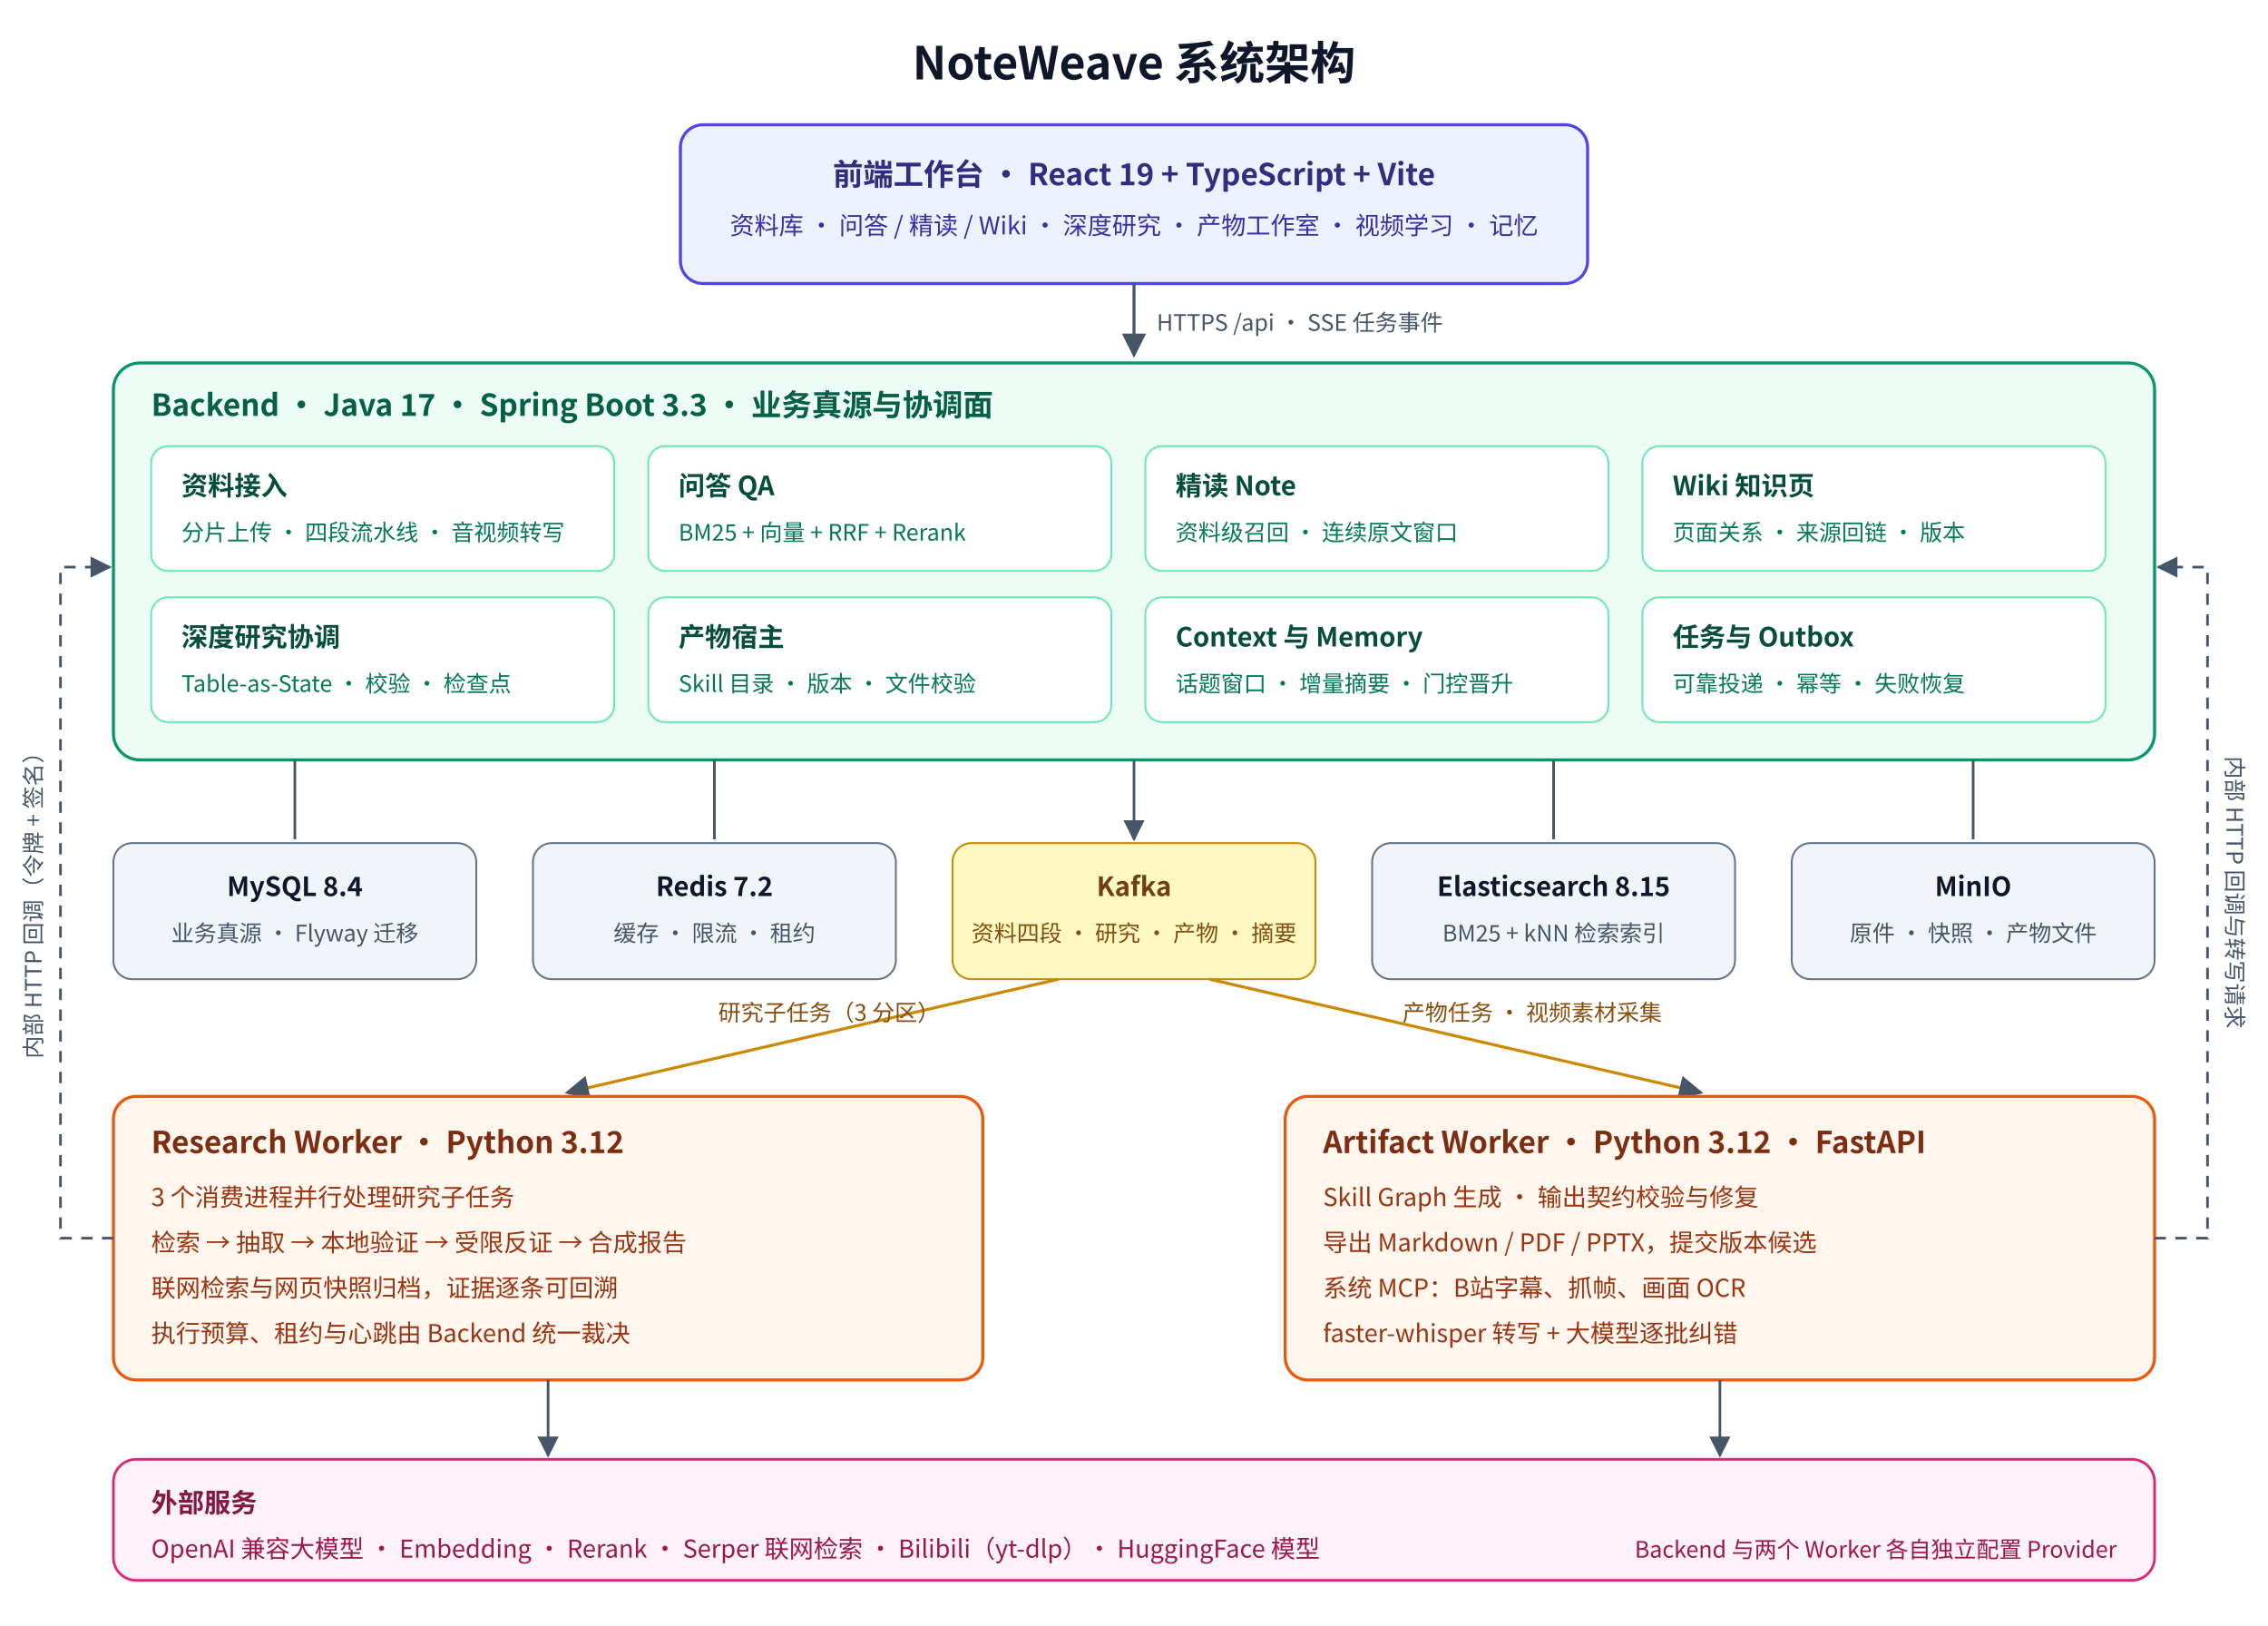
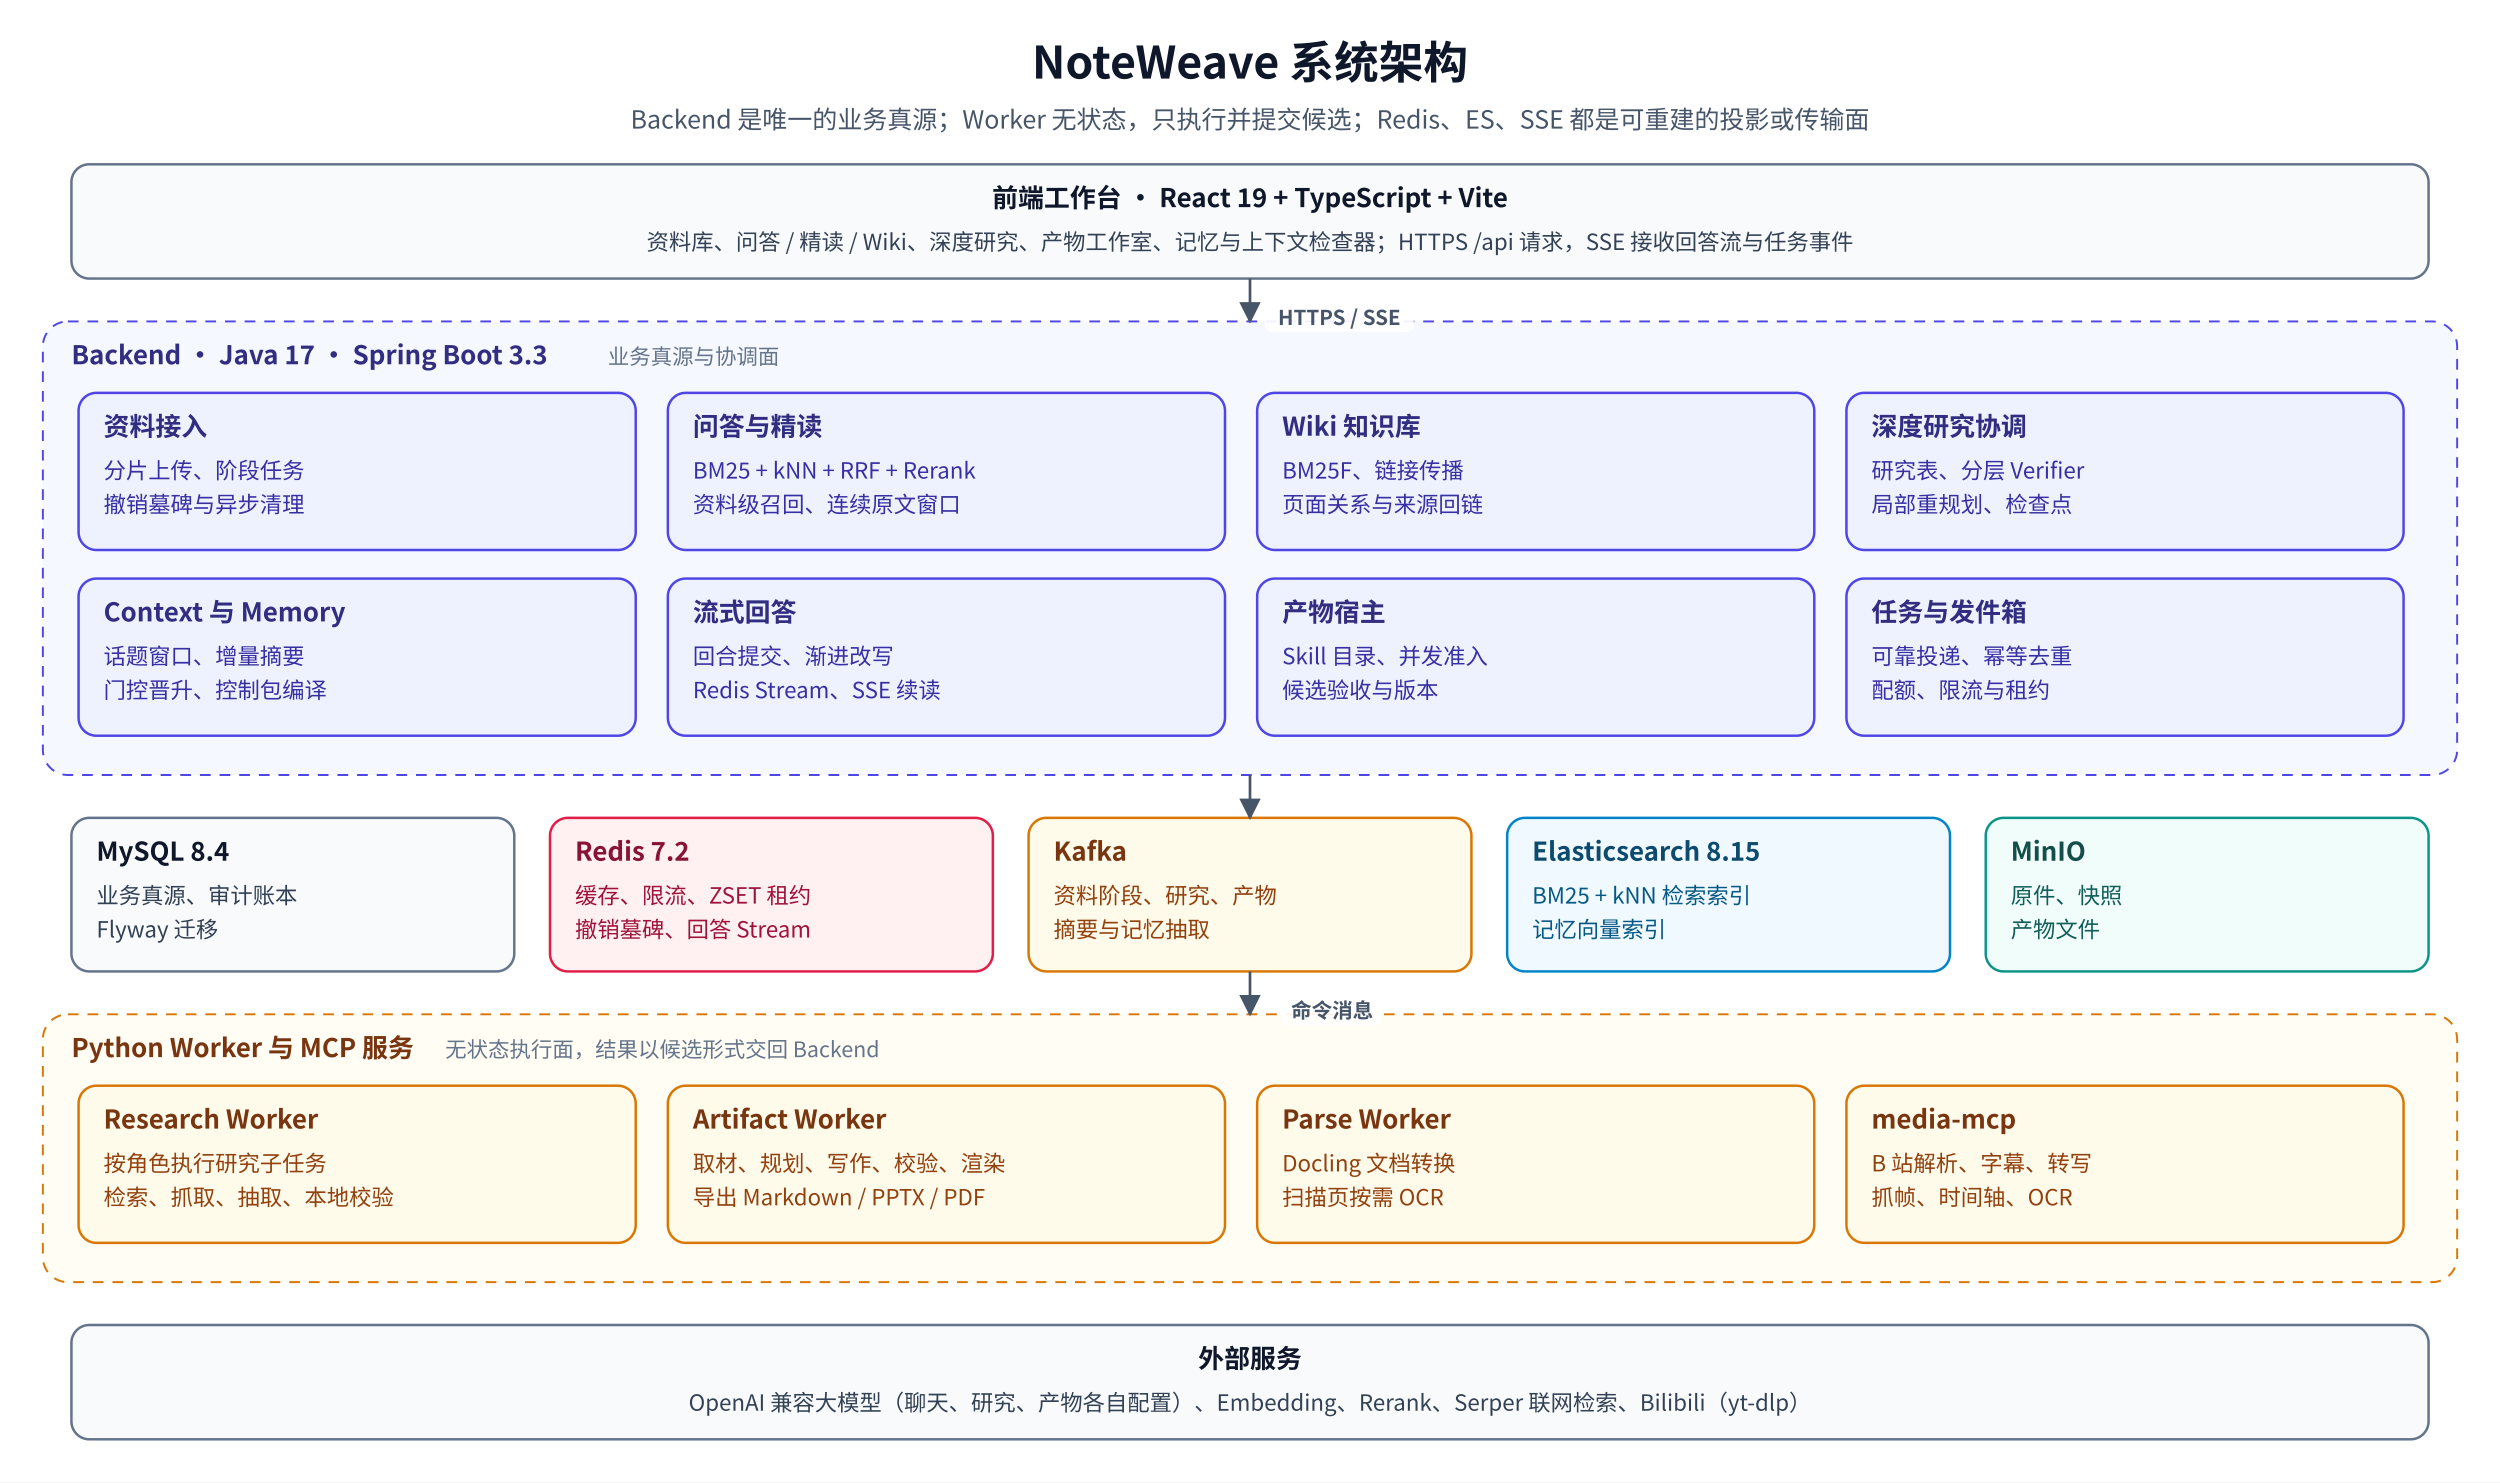
- <svg xmlns="http://www.w3.org/2000/svg" viewBox="0 0 1200 860" width="1200" height="860" font-family="PingFang SC, Microsoft YaHei, Noto Sans CJK SC, Source Han Sans SC, Helvetica, Arial, sans-serif">
+ <svg xmlns="http://www.w3.org/2000/svg" viewBox="0 0 1400 830" width="1400" height="830" font-family="PingFang SC, Microsoft YaHei, Noto Sans CJK SC, Source Han Sans SC, Helvetica, Arial, sans-serif">
  <defs>
-     <marker id="arrow" viewBox="0 0 10 10" refX="9" refY="5" markerWidth="8" markerHeight="8" orient="auto-start-reverse">
+     <marker id="arrow-slate" viewBox="0 0 10 10" refX="9" refY="5" markerWidth="8" markerHeight="8" orient="auto-start-reverse">
      <path d="M0,0 L10,5 L0,10 z" fill="#475569" />
    </marker>
+     <marker id="arrow-rose" viewBox="0 0 10 10" refX="9" refY="5" markerWidth="8" markerHeight="8" orient="auto-start-reverse">
+       <path d="M0,0 L10,5 L0,10 z" fill="#e11d48" />
+     </marker>
+     <marker id="arrow-amber" viewBox="0 0 10 10" refX="9" refY="5" markerWidth="8" markerHeight="8" orient="auto-start-reverse">
+       <path d="M0,0 L10,5 L0,10 z" fill="#d97706" />
+     </marker>
+     <marker id="arrow-emerald" viewBox="0 0 10 10" refX="9" refY="5" markerWidth="8" markerHeight="8" orient="auto-start-reverse">
+       <path d="M0,0 L10,5 L0,10 z" fill="#059669" />
+     </marker>
+     <marker id="arrow-indigo" viewBox="0 0 10 10" refX="9" refY="5" markerWidth="8" markerHeight="8" orient="auto-start-reverse">
+       <path d="M0,0 L10,5 L0,10 z" fill="#4f46e5" />
+     </marker>
+     <marker id="arrow-sky" viewBox="0 0 10 10" refX="9" refY="5" markerWidth="8" markerHeight="8" orient="auto-start-reverse">
+       <path d="M0,0 L10,5 L0,10 z" fill="#0284c7" />
+     </marker>
+     <marker id="arrow-violet" viewBox="0 0 10 10" refX="9" refY="5" markerWidth="8" markerHeight="8" orient="auto-start-reverse">
+       <path d="M0,0 L10,5 L0,10 z" fill="#7c3aed" />
+     </marker>
  </defs>
-   <rect width="1200" height="860" fill="#ffffff" />
-   <text x="600" y="42" text-anchor="middle" font-size="24" font-weight="700" fill="#0f172a">NoteWeave 系统架构</text>
-   <rect x="360" y="66" width="480" height="84" rx="12" fill="#eef2ff" stroke="#4f46e5" stroke-width="1.6" />
-   <text x="600" y="98" text-anchor="middle" font-size="16" font-weight="700" fill="#312e81">前端工作台 · React 19 + TypeScript + Vite</text>
-   <text x="600" y="124" text-anchor="middle" font-size="13" fill="#3730a3">资料库 · 问答 / 精读 / Wiki · 深度研究 · 产物工作室 · 视频学习 · 记忆</text>
-   <line x1="600" y1="150" x2="600" y2="188" stroke="#475569" stroke-width="1.6" marker-end="url(#arrow)" />
-   <text x="612" y="175" font-size="12" fill="#475569">HTTPS /api · SSE 任务事件</text>
-   <rect x="60" y="192" width="1080" height="210" rx="14" fill="#ecfdf5" stroke="#059669" stroke-width="1.6" />
-   <text x="80" y="220" font-size="16" font-weight="700" fill="#065f46">Backend · Java 17 · Spring Boot 3.3 · 业务真源与协调面</text>
-   <g font-size="12">
-     <g>
-       <rect x="80" y="236" width="245" height="66" rx="9" fill="#ffffff" stroke="#6ee7b7" />
-       <text x="96" y="262" font-size="14" font-weight="700" fill="#064e3b">资料接入</text>
-       <text x="96" y="286" fill="#047857">分片上传 · 四段流水线 · 音视频转写</text>
-     </g>
-     <g>
-       <rect x="343" y="236" width="245" height="66" rx="9" fill="#ffffff" stroke="#6ee7b7" />
-       <text x="359" y="262" font-size="14" font-weight="700" fill="#064e3b">问答 QA</text>
-       <text x="359" y="286" fill="#047857">BM25 + 向量 + RRF + Rerank</text>
-     </g>
-     <g>
-       <rect x="606" y="236" width="245" height="66" rx="9" fill="#ffffff" stroke="#6ee7b7" />
-       <text x="622" y="262" font-size="14" font-weight="700" fill="#064e3b">精读 Note</text>
-       <text x="622" y="286" fill="#047857">资料级召回 · 连续原文窗口</text>
-     </g>
-     <g>
-       <rect x="869" y="236" width="245" height="66" rx="9" fill="#ffffff" stroke="#6ee7b7" />
-       <text x="885" y="262" font-size="14" font-weight="700" fill="#064e3b">Wiki 知识页</text>
-       <text x="885" y="286" fill="#047857">页面关系 · 来源回链 · 版本</text>
-     </g>
-     <g>
-       <rect x="80" y="316" width="245" height="66" rx="9" fill="#ffffff" stroke="#6ee7b7" />
-       <text x="96" y="342" font-size="14" font-weight="700" fill="#064e3b">深度研究协调</text>
-       <text x="96" y="366" fill="#047857">Table-as-State · 校验 · 检查点</text>
-     </g>
-     <g>
-       <rect x="343" y="316" width="245" height="66" rx="9" fill="#ffffff" stroke="#6ee7b7" />
-       <text x="359" y="342" font-size="14" font-weight="700" fill="#064e3b">产物宿主</text>
-       <text x="359" y="366" fill="#047857">Skill 目录 · 版本 · 文件校验</text>
-     </g>
-     <g>
-       <rect x="606" y="316" width="245" height="66" rx="9" fill="#ffffff" stroke="#6ee7b7" />
-       <text x="622" y="342" font-size="14" font-weight="700" fill="#064e3b">Context 与 Memory</text>
-       <text x="622" y="366" fill="#047857">话题窗口 · 增量摘要 · 门控晋升</text>
-     </g>
-     <g>
-       <rect x="869" y="316" width="245" height="66" rx="9" fill="#ffffff" stroke="#6ee7b7" />
-       <text x="885" y="342" font-size="14" font-weight="700" fill="#064e3b">任务与 Outbox</text>
-       <text x="885" y="366" fill="#047857">可靠投递 · 幂等 · 失败恢复</text>
-     </g>
-   </g>
-   <g stroke="#475569" stroke-width="1.4">
-     <line x1="156" y1="402" x2="156" y2="444" />
-     <line x1="378" y1="402" x2="378" y2="444" />
-     <line x1="600" y1="402" x2="600" y2="444" marker-end="url(#arrow)" />
-     <line x1="822" y1="402" x2="822" y2="444" />
-     <line x1="1044" y1="402" x2="1044" y2="444" />
-   </g>
-   <g font-size="12">
-     <rect x="60" y="446" width="192" height="72" rx="10" fill="#f1f5f9" stroke="#64748b" />
-     <text x="156" y="474" text-anchor="middle" font-size="14" font-weight="700" fill="#0f172a">MySQL 8.4</text>
-     <text x="156" y="498" text-anchor="middle" fill="#475569">业务真源 · Flyway 迁移</text>
-     <rect x="282" y="446" width="192" height="72" rx="10" fill="#f1f5f9" stroke="#64748b" />
-     <text x="378" y="474" text-anchor="middle" font-size="14" font-weight="700" fill="#0f172a">Redis 7.2</text>
-     <text x="378" y="498" text-anchor="middle" fill="#475569">缓存 · 限流 · 租约</text>
-     <rect x="504" y="446" width="192" height="72" rx="10" fill="#fef9c3" stroke="#ca8a04" />
-     <text x="600" y="474" text-anchor="middle" font-size="14" font-weight="700" fill="#713f12">Kafka</text>
-     <text x="600" y="498" text-anchor="middle" fill="#854d0e">资料四段 · 研究 · 产物 · 摘要</text>
-     <rect x="726" y="446" width="192" height="72" rx="10" fill="#f1f5f9" stroke="#64748b" />
-     <text x="822" y="474" text-anchor="middle" font-size="14" font-weight="700" fill="#0f172a">Elasticsearch 8.15</text>
-     <text x="822" y="498" text-anchor="middle" fill="#475569">BM25 + kNN 检索索引</text>
-     <rect x="948" y="446" width="192" height="72" rx="10" fill="#f1f5f9" stroke="#64748b" />
-     <text x="1044" y="474" text-anchor="middle" font-size="14" font-weight="700" fill="#0f172a">MinIO</text>
-     <text x="1044" y="498" text-anchor="middle" fill="#475569">原件 · 快照 · 产物文件</text>
-   </g>
-   <g stroke="#ca8a04" stroke-width="1.6" fill="none">
-     <line x1="560" y1="518" x2="300" y2="578" marker-end="url(#arrow)" />
-     <line x1="640" y1="518" x2="900" y2="578" marker-end="url(#arrow)" />
-   </g>
-   <text x="380" y="540" font-size="12" fill="#854d0e">研究子任务（3 分区）</text>
-   <text x="742" y="540" font-size="12" fill="#854d0e">产物任务 · 视频素材采集</text>
-   <rect x="60" y="580" width="460" height="150" rx="12" fill="#fff7ed" stroke="#ea580c" stroke-width="1.6" />
-   <text x="80" y="610" font-size="16" font-weight="700" fill="#7c2d12">Research Worker · Python 3.12</text>
-   <g font-size="13" fill="#9a3412">
-     <text x="80" y="638">3 个消费进程并行处理研究子任务</text>
-     <text x="80" y="662">检索 → 抽取 → 本地验证 → 受限反证 → 合成报告</text>
-     <text x="80" y="686">联网检索与网页快照归档，证据逐条可回溯</text>
-     <text x="80" y="710">执行预算、租约与心跳由 Backend 统一裁决</text>
-   </g>
-   <rect x="680" y="580" width="460" height="150" rx="12" fill="#fff7ed" stroke="#ea580c" stroke-width="1.6" />
-   <text x="700" y="610" font-size="16" font-weight="700" fill="#7c2d12">Artifact Worker · Python 3.12 · FastAPI</text>
-   <g font-size="13" fill="#9a3412">
-     <text x="700" y="638">Skill Graph 生成 · 输出契约校验与修复</text>
-     <text x="700" y="662">导出 Markdown / PDF / PPTX，提交版本候选</text>
-     <text x="700" y="686">系统 MCP：B站字幕、抓帧、画面 OCR</text>
-     <text x="700" y="710">faster-whisper 转写 + 大模型逐批纠错</text>
-   </g>
-   <g stroke="#475569" stroke-width="1.4" stroke-dasharray="6 5" fill="none">
-     <path d="M60,655 L32,655 L32,300 L58,300" marker-end="url(#arrow)" />
-     <path d="M1140,655 L1168,655 L1168,300 L1142,300" marker-end="url(#arrow)" />
-   </g>
-   <text x="22" y="560" font-size="12" fill="#475569" transform="rotate(-90 22 560)">内部 HTTP 回调（令牌 + 签名）</text>
-   <text x="1178" y="400" font-size="12" fill="#475569" transform="rotate(90 1178 400)">内部 HTTP 回调与转写请求</text>
-   <g stroke="#475569" stroke-width="1.4">
-     <line x1="290" y1="730" x2="290" y2="770" marker-end="url(#arrow)" />
-     <line x1="910" y1="730" x2="910" y2="770" marker-end="url(#arrow)" />
-   </g>
-   <rect x="60" y="772" width="1080" height="64" rx="12" fill="#fdf2f8" stroke="#db2777" stroke-width="1.4" />
-   <text x="80" y="800" font-size="14" font-weight="700" fill="#831843">外部服务</text>
-   <text x="80" y="824" font-size="13" fill="#9d174d">OpenAI 兼容大模型 · Embedding · Rerank · Serper 联网检索 · Bilibili（yt-dlp）· HuggingFace 模型</text>
-   <text x="1120" y="824" text-anchor="end" font-size="12" fill="#9d174d">Backend 与两个 Worker 各自独立配置 Provider</text>
+   <rect width="1400" height="830" fill="#ffffff" />
+   <text x="700.0" y="44.0" font-size="25" font-weight="700" fill="#0f172a" text-anchor="middle">NoteWeave 系统架构</text>
+   <text x="700.0" y="72.0" font-size="14" font-weight="400" fill="#475569" text-anchor="middle">Backend 是唯一的业务真源；Worker 无状态，只执行并提交候选；Redis、ES、SSE 都是可重建的投影或传输面</text>
+   <rect x="40.0" y="92.0" width="1320.0" height="64.0" rx="10" fill="#f8fafc" stroke="#64748b" stroke-width="1.4" />
+   <text x="700.0" y="116.0" font-size="14.5" font-weight="700" fill="#0f172a" text-anchor="middle">前端工作台 · React 19 + TypeScript + Vite</text>
+   <text x="700.0" y="140.0" font-size="12.5" font-weight="400" fill="#334155" text-anchor="middle">资料库、问答 / 精读 / Wiki、深度研究、产物工作室、记忆与上下文检查器；HTTPS /api 请求，SSE 接收回答流与任务事件</text>
+   <rect x="24.0" y="180.0" width="1352.0" height="254.0" rx="14" fill="#eef2ff" fill-opacity="0.55" stroke="#4f46e5" stroke-width="1.1" stroke-dasharray="6 5" />
+   <text x="40.0" y="204.0" font-size="14.5" font-weight="700" fill="#312e81" text-anchor="start">Backend · Java 17 · Spring Boot 3.3</text>
+   <text x="340.4" y="204.0" font-size="12" font-weight="400" fill="#64748b" text-anchor="start">业务真源与协调面</text>
+   <rect x="44.0" y="220.0" width="312.0" height="88.0" rx="10" fill="#eef2ff" stroke="#4f46e5" stroke-width="1.4" />
+   <text x="58.0" y="244.0" font-size="14.5" font-weight="700" fill="#312e81" text-anchor="start">资料接入</text>
+   <text x="58.0" y="268.0" font-size="12.5" font-weight="400" fill="#3730a3" text-anchor="start">分片上传、阶段任务</text>
+   <text x="58.0" y="287.0" font-size="12.5" font-weight="400" fill="#3730a3" text-anchor="start">撤销墓碑与异步清理</text>
+   <rect x="374.0" y="220.0" width="312.0" height="88.0" rx="10" fill="#eef2ff" stroke="#4f46e5" stroke-width="1.4" />
+   <text x="388.0" y="244.0" font-size="14.5" font-weight="700" fill="#312e81" text-anchor="start">问答与精读</text>
+   <text x="388.0" y="268.0" font-size="12.5" font-weight="400" fill="#3730a3" text-anchor="start">BM25 + kNN + RRF + Rerank</text>
+   <text x="388.0" y="287.0" font-size="12.5" font-weight="400" fill="#3730a3" text-anchor="start">资料级召回、连续原文窗口</text>
+   <rect x="704.0" y="220.0" width="312.0" height="88.0" rx="10" fill="#eef2ff" stroke="#4f46e5" stroke-width="1.4" />
+   <text x="718.0" y="244.0" font-size="14.5" font-weight="700" fill="#312e81" text-anchor="start">Wiki 知识库</text>
+   <text x="718.0" y="268.0" font-size="12.5" font-weight="400" fill="#3730a3" text-anchor="start">BM25F、链接传播</text>
+   <text x="718.0" y="287.0" font-size="12.5" font-weight="400" fill="#3730a3" text-anchor="start">页面关系与来源回链</text>
+   <rect x="1034.0" y="220.0" width="312.0" height="88.0" rx="10" fill="#eef2ff" stroke="#4f46e5" stroke-width="1.4" />
+   <text x="1048.0" y="244.0" font-size="14.5" font-weight="700" fill="#312e81" text-anchor="start">深度研究协调</text>
+   <text x="1048.0" y="268.0" font-size="12.5" font-weight="400" fill="#3730a3" text-anchor="start">研究表、分层 Verifier</text>
+   <text x="1048.0" y="287.0" font-size="12.5" font-weight="400" fill="#3730a3" text-anchor="start">局部重规划、检查点</text>
+   <rect x="44.0" y="324.0" width="312.0" height="88.0" rx="10" fill="#eef2ff" stroke="#4f46e5" stroke-width="1.4" />
+   <text x="58.0" y="348.0" font-size="14.5" font-weight="700" fill="#312e81" text-anchor="start">Context 与 Memory</text>
+   <text x="58.0" y="372.0" font-size="12.5" font-weight="400" fill="#3730a3" text-anchor="start">话题窗口、增量摘要</text>
+   <text x="58.0" y="391.0" font-size="12.5" font-weight="400" fill="#3730a3" text-anchor="start">门控晋升、控制包编译</text>
+   <rect x="374.0" y="324.0" width="312.0" height="88.0" rx="10" fill="#eef2ff" stroke="#4f46e5" stroke-width="1.4" />
+   <text x="388.0" y="348.0" font-size="14.5" font-weight="700" fill="#312e81" text-anchor="start">流式回答</text>
+   <text x="388.0" y="372.0" font-size="12.5" font-weight="400" fill="#3730a3" text-anchor="start">回合提交、渐进改写</text>
+   <text x="388.0" y="391.0" font-size="12.5" font-weight="400" fill="#3730a3" text-anchor="start">Redis Stream、SSE 续读</text>
+   <rect x="704.0" y="324.0" width="312.0" height="88.0" rx="10" fill="#eef2ff" stroke="#4f46e5" stroke-width="1.4" />
+   <text x="718.0" y="348.0" font-size="14.5" font-weight="700" fill="#312e81" text-anchor="start">产物宿主</text>
+   <text x="718.0" y="372.0" font-size="12.5" font-weight="400" fill="#3730a3" text-anchor="start">Skill 目录、并发准入</text>
+   <text x="718.0" y="391.0" font-size="12.5" font-weight="400" fill="#3730a3" text-anchor="start">候选验收与版本</text>
+   <rect x="1034.0" y="324.0" width="312.0" height="88.0" rx="10" fill="#eef2ff" stroke="#4f46e5" stroke-width="1.4" />
+   <text x="1048.0" y="348.0" font-size="14.5" font-weight="700" fill="#312e81" text-anchor="start">任务与发件箱</text>
+   <text x="1048.0" y="372.0" font-size="12.5" font-weight="400" fill="#3730a3" text-anchor="start">可靠投递、幂等去重</text>
+   <text x="1048.0" y="391.0" font-size="12.5" font-weight="400" fill="#3730a3" text-anchor="start">配额、限流与租约</text>
+   <path d="M700.0,156.0 L700.0,180.0" fill="none" stroke="#475569" stroke-width="1.5" marker-end="url(#arrow-slate)" />
+   <rect x="708.3" y="169.0" width="83.4" height="17" rx="4" fill="#ffffff" fill-opacity="0.92" />
+   <text x="750.0" y="182.0" font-size="11.5" font-weight="600" fill="#475569" text-anchor="middle">HTTPS / SSE</text>
+   <rect x="40.0" y="458.0" width="248.0" height="86.0" rx="10" fill="#f8fafc" stroke="#64748b" stroke-width="1.4" />
+   <text x="54.0" y="482.0" font-size="14.5" font-weight="700" fill="#0f172a" text-anchor="start">MySQL 8.4</text>
+   <text x="54.0" y="506.0" font-size="12.5" font-weight="400" fill="#334155" text-anchor="start">业务真源、审计账本</text>
+   <text x="54.0" y="525.0" font-size="12.5" font-weight="400" fill="#334155" text-anchor="start">Flyway 迁移</text>
+   <rect x="308.0" y="458.0" width="248.0" height="86.0" rx="10" fill="#fff1f2" stroke="#e11d48" stroke-width="1.4" />
+   <text x="322.0" y="482.0" font-size="14.5" font-weight="700" fill="#881337" text-anchor="start">Redis 7.2</text>
+   <text x="322.0" y="506.0" font-size="12.5" font-weight="400" fill="#9f1239" text-anchor="start">缓存、限流、ZSET 租约</text>
+   <text x="322.0" y="525.0" font-size="12.5" font-weight="400" fill="#9f1239" text-anchor="start">撤销墓碑、回答 Stream</text>
+   <rect x="576.0" y="458.0" width="248.0" height="86.0" rx="10" fill="#fffbeb" stroke="#d97706" stroke-width="1.4" />
+   <text x="590.0" y="482.0" font-size="14.5" font-weight="700" fill="#78350f" text-anchor="start">Kafka</text>
+   <text x="590.0" y="506.0" font-size="12.5" font-weight="400" fill="#92400e" text-anchor="start">资料阶段、研究、产物</text>
+   <text x="590.0" y="525.0" font-size="12.5" font-weight="400" fill="#92400e" text-anchor="start">摘要与记忆抽取</text>
+   <rect x="844.0" y="458.0" width="248.0" height="86.0" rx="10" fill="#f0f9ff" stroke="#0284c7" stroke-width="1.4" />
+   <text x="858.0" y="482.0" font-size="14.5" font-weight="700" fill="#0c4a6e" text-anchor="start">Elasticsearch 8.15</text>
+   <text x="858.0" y="506.0" font-size="12.5" font-weight="400" fill="#075985" text-anchor="start">BM25 + kNN 检索索引</text>
+   <text x="858.0" y="525.0" font-size="12.5" font-weight="400" fill="#075985" text-anchor="start">记忆向量索引</text>
+   <rect x="1112.0" y="458.0" width="248.0" height="86.0" rx="10" fill="#f0fdfa" stroke="#0d9488" stroke-width="1.4" />
+   <text x="1126.0" y="482.0" font-size="14.5" font-weight="700" fill="#134e4a" text-anchor="start">MinIO</text>
+   <text x="1126.0" y="506.0" font-size="12.5" font-weight="400" fill="#115e59" text-anchor="start">原件、快照</text>
+   <text x="1126.0" y="525.0" font-size="12.5" font-weight="400" fill="#115e59" text-anchor="start">产物文件</text>
+   <path d="M700.0,434.0 L700.0,458.0" fill="none" stroke="#475569" stroke-width="1.5" marker-end="url(#arrow-slate)" />
+   <rect x="24.0" y="568.0" width="1352.0" height="150.0" rx="14" fill="#fffbeb" fill-opacity="0.55" stroke="#d97706" stroke-width="1.1" stroke-dasharray="6 5" />
+   <text x="40.0" y="592.0" font-size="14.5" font-weight="700" fill="#78350f" text-anchor="start">Python Worker 与 MCP 服务</text>
+   <text x="249.3" y="592.0" font-size="12" font-weight="400" fill="#64748b" text-anchor="start">无状态执行面，结果以候选形式交回 Backend</text>
+   <rect x="44.0" y="608.0" width="312.0" height="88.0" rx="10" fill="#fffbeb" stroke="#d97706" stroke-width="1.4" />
+   <text x="58.0" y="632.0" font-size="14.5" font-weight="700" fill="#78350f" text-anchor="start">Research Worker</text>
+   <text x="58.0" y="656.0" font-size="12.5" font-weight="400" fill="#92400e" text-anchor="start">按角色执行研究子任务</text>
+   <text x="58.0" y="675.0" font-size="12.5" font-weight="400" fill="#92400e" text-anchor="start">检索、抓取、抽取、本地校验</text>
+   <rect x="374.0" y="608.0" width="312.0" height="88.0" rx="10" fill="#fffbeb" stroke="#d97706" stroke-width="1.4" />
+   <text x="388.0" y="632.0" font-size="14.5" font-weight="700" fill="#78350f" text-anchor="start">Artifact Worker</text>
+   <text x="388.0" y="656.0" font-size="12.5" font-weight="400" fill="#92400e" text-anchor="start">取材、规划、写作、校验、渲染</text>
+   <text x="388.0" y="675.0" font-size="12.5" font-weight="400" fill="#92400e" text-anchor="start">导出 Markdown / PPTX / PDF</text>
+   <rect x="704.0" y="608.0" width="312.0" height="88.0" rx="10" fill="#fffbeb" stroke="#d97706" stroke-width="1.4" />
+   <text x="718.0" y="632.0" font-size="14.5" font-weight="700" fill="#78350f" text-anchor="start">Parse Worker</text>
+   <text x="718.0" y="656.0" font-size="12.5" font-weight="400" fill="#92400e" text-anchor="start">Docling 文档转换</text>
+   <text x="718.0" y="675.0" font-size="12.5" font-weight="400" fill="#92400e" text-anchor="start">扫描页按需 OCR</text>
+   <rect x="1034.0" y="608.0" width="312.0" height="88.0" rx="10" fill="#fffbeb" stroke="#d97706" stroke-width="1.4" />
+   <text x="1048.0" y="632.0" font-size="14.5" font-weight="700" fill="#78350f" text-anchor="start">media-mcp</text>
+   <text x="1048.0" y="656.0" font-size="12.5" font-weight="400" fill="#92400e" text-anchor="start">B 站解析、字幕、转写</text>
+   <text x="1048.0" y="675.0" font-size="12.5" font-weight="400" fill="#92400e" text-anchor="start">抓帧、时间轴、OCR</text>
+   <path d="M700.0,544.0 L700.0,568.0" fill="none" stroke="#475569" stroke-width="1.5" marker-end="url(#arrow-slate)" />
+   <rect x="718.0" y="557.0" width="56.0" height="17" rx="4" fill="#ffffff" fill-opacity="0.92" />
+   <text x="746.0" y="570.0" font-size="11.5" font-weight="600" fill="#475569" text-anchor="middle">命令消息</text>
+   <rect x="40.0" y="742.0" width="1320.0" height="64.0" rx="10" fill="#f8fafc" stroke="#64748b" stroke-width="1.4" />
+   <text x="700.0" y="766.0" font-size="14.5" font-weight="700" fill="#0f172a" text-anchor="middle">外部服务</text>
+   <text x="700.0" y="790.0" font-size="12.5" font-weight="400" fill="#334155" text-anchor="middle">OpenAI 兼容大模型（聊天、研究、产物各自配置）、Embedding、Rerank、Serper 联网检索、Bilibili（yt-dlp）</text>
</svg>
